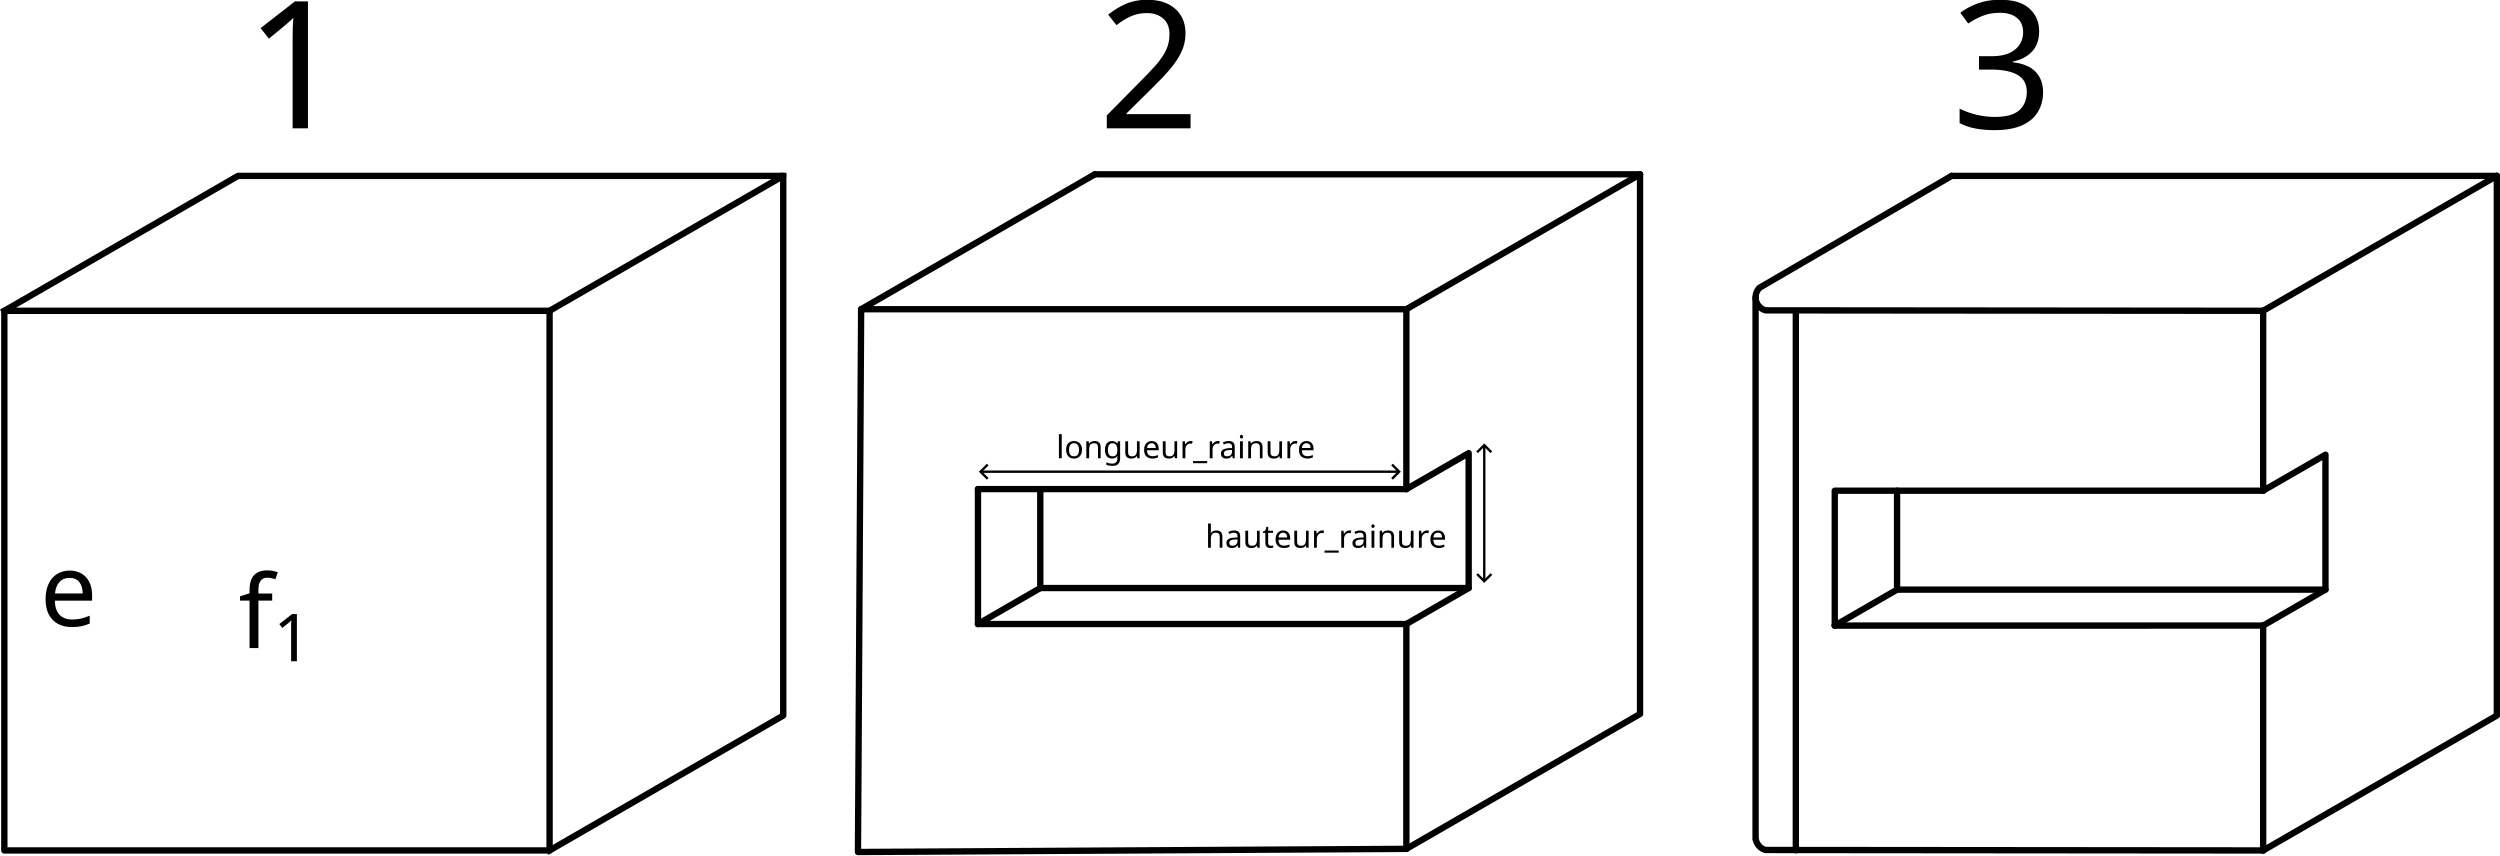
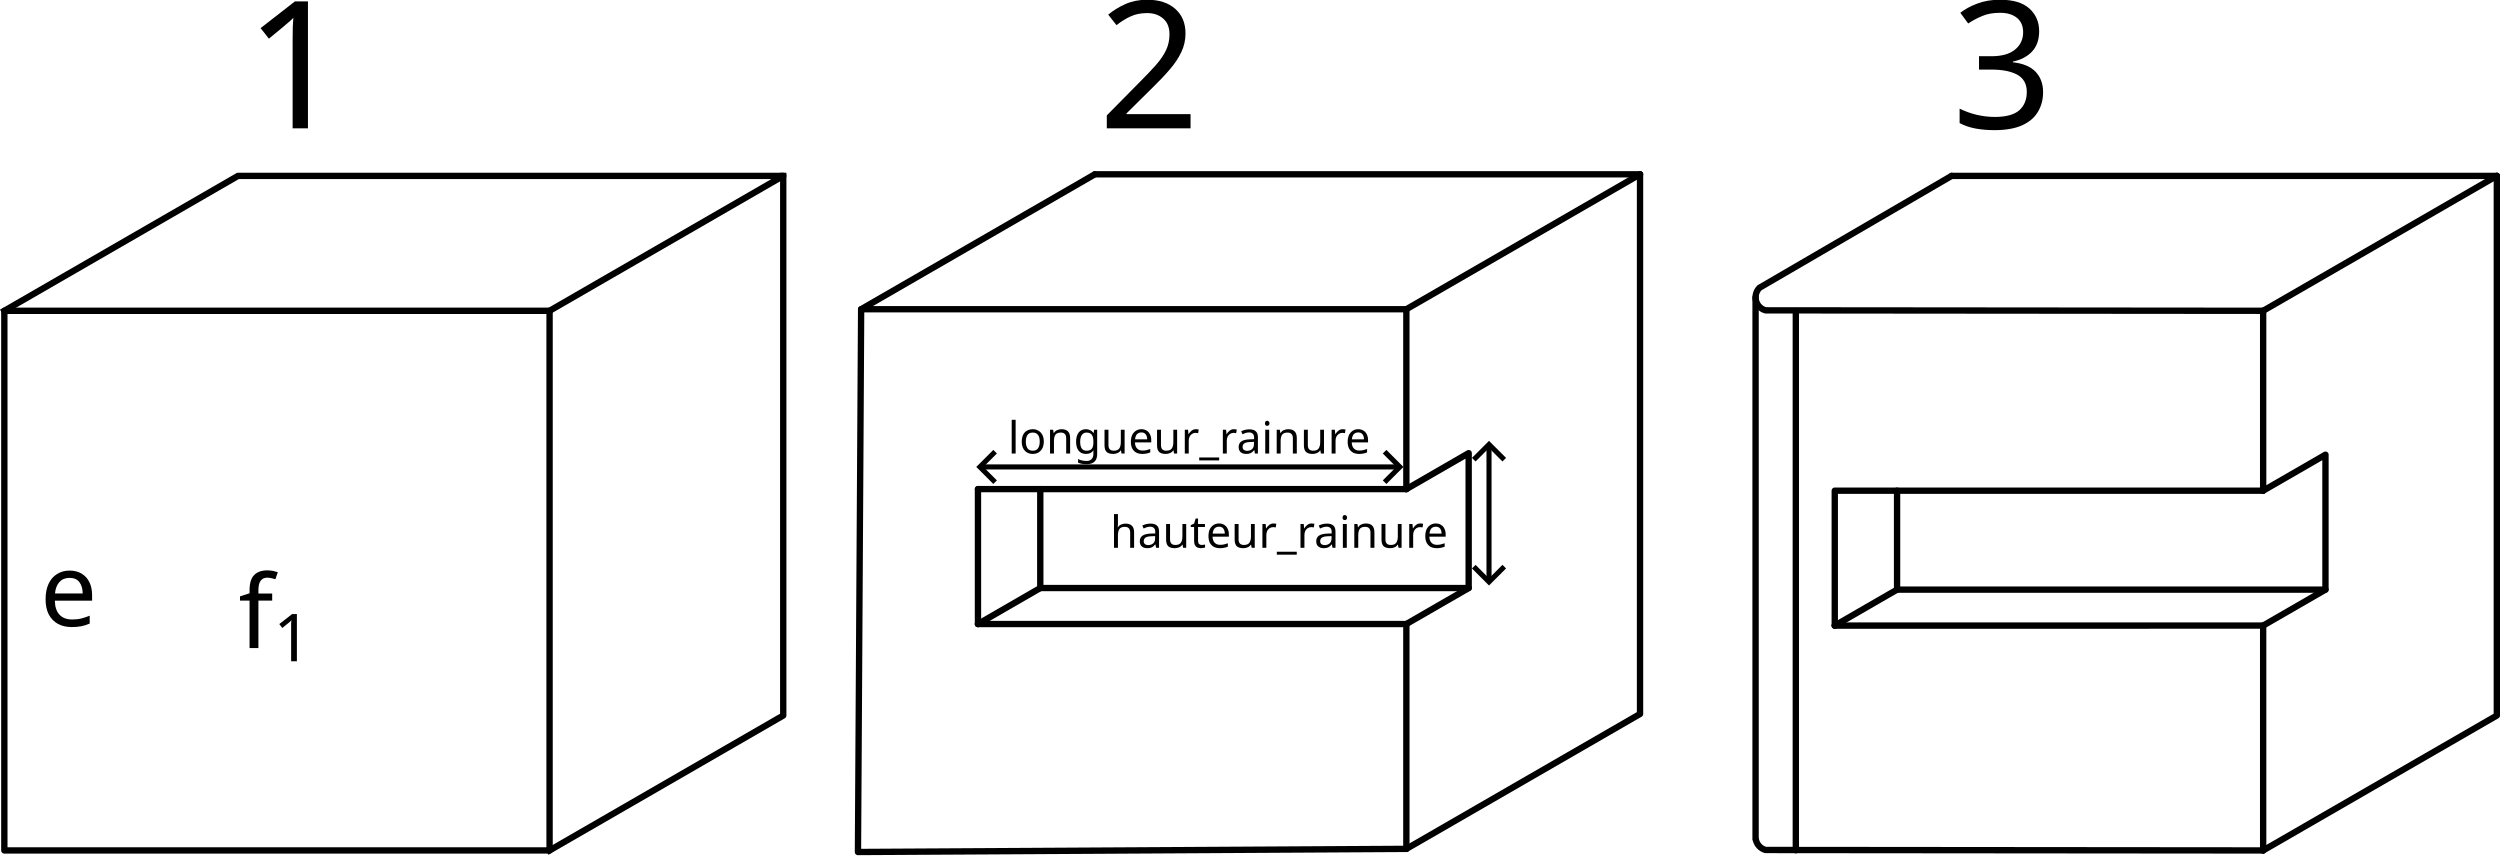
<svg xmlns="http://www.w3.org/2000/svg" width="277.963mm" height="95.083mm" viewBox="0 0 277.963 95.083" version="1.1" id="svg1">
  <defs id="defs1">
    <marker style="overflow:visible" id="ArrowWide" refX="0" refY="0" orient="auto-start-reverse" markerWidth="1" markerHeight="1" viewBox="0 0 1 1" preserveAspectRatio="xMidYMid">
      <path style="fill:none;stroke:context-stroke;stroke-width:1;stroke-linecap:butt" d="M 3,-3 0,0 3,3" transform="rotate(180,0.125,0)" id="path2" />
    </marker>
    <rect x="34.554" y="96.481" width="73.168" height="46.586" id="rect3" />
  </defs>
  <g id="layer1" transform="translate(-25.49855,4.556227)">
    <g id="g21-1" transform="translate(-8.1764362e-7,-85)">
      <rect style="fill:none;stroke:#000000;stroke-width:0.706;stroke-linecap:square;stroke-linejoin:round;stroke-dasharray:none;stroke-opacity:1" id="rect9-9" width="60.622" height="60" x="25.981" y="115" />
      <path style="fill:none;stroke:#000000;stroke-width:0.706;stroke-linecap:square;stroke-linejoin:round;stroke-dasharray:none;stroke-opacity:1" d="M 86.603,115 112.583,100 H 51.962 L 25.981,115" id="path9-4" />
      <path style="fill:none;stroke:#000000;stroke-width:0.706;stroke-linecap:square;stroke-linejoin:round;stroke-dasharray:none;stroke-opacity:1" d="m 112.583,100 v 60 l -25.981,15" id="path10-7" />
    </g>
    <g id="g53" transform="translate(-8.1764362e-7,-170.1745)">
      <path style="fill:none;stroke:#000000;stroke-width:0.706;stroke-linecap:round;stroke-linejoin:round;stroke-dasharray:none;stroke-opacity:1" d="m 181.865,220 6.928,-4 v 15 l -6.928,4" id="path13-2" />
      <path style="fill:none;stroke:#000000;stroke-width:0.706;stroke-linecap:round;stroke-linejoin:round;stroke-dasharray:none;stroke-opacity:1" d="m 134.234,235 6.928,-4 v -11" id="path14-6" />
      <path style="fill:none;stroke:#000000;stroke-width:0.706;stroke-linecap:round;stroke-linejoin:round;stroke-dasharray:none;stroke-opacity:1" d="m 141.162,231 h 47.631" id="path15-5" />
      <path d="m 181.865,200 25.98,-15 z" style="fill:none;stroke:#000000;stroke-width:0.706;stroke-linecap:square;stroke-linejoin:round" id="path30" />
      <path style="fill:none;stroke:#000000;stroke-width:0.706;stroke-linecap:round;stroke-linejoin:round;stroke-dasharray:none;stroke-opacity:1" d="m 181.865,260 25.981,-15 -2.2e-4,-60" id="path32" />
      <path style="fill:none;stroke:#000000;stroke-width:0.706;stroke-linecap:round;stroke-linejoin:round;stroke-opacity:1" d="m 147.224,185 60.621,5.3e-4" id="path36" />
      <path style="fill:none;stroke:#000000;stroke-width:0.706;stroke-linecap:round;stroke-linejoin:round;stroke-opacity:1" d="m 181.865,200 h -60.622 l 25.981,-15" id="path48" />
      <path style="fill:none;stroke:#000000;stroke-width:0.706;stroke-linecap:round;stroke-linejoin:round;stroke-opacity:1" d="m 121.244,200 -0.353,60.348 60.974,-0.348" id="path49" />
      <path style="fill:none;stroke:#000000;stroke-width:0.706;stroke-linecap:round;stroke-linejoin:round;stroke-opacity:1" d="m 181.865,200 v 20" id="path50" />
      <path style="fill:none;stroke:#000000;stroke-width:0.706;stroke-linecap:round;stroke-linejoin:round;stroke-opacity:1" d="m 181.865,235 v 25" id="path51" />
      <path style="fill:none;stroke:#000000;stroke-width:0.706;stroke-linecap:round;stroke-linejoin:round;stroke-opacity:1" d="m 181.865,235 -47.632,5.3e-4" id="path52" />
      <path style="fill:none;stroke:#000000;stroke-width:0.706;stroke-linecap:round;stroke-linejoin:round;stroke-opacity:1" d="m 181.865,220 -47.632,5.3e-4" id="path52-0" />
      <path style="fill:none;stroke:#000000;stroke-width:0.706;stroke-linecap:round;stroke-linejoin:round;stroke-opacity:1" d="m 134.234,220.001 -1e-5,15" id="path53" />
    </g>
    <path style="fill:none;stroke:#000000;stroke-width:0.706;stroke-linecap:round;stroke-linejoin:round;stroke-dasharray:none;stroke-opacity:1" d="m 277.128,50 6.928,-4 v 15 l -6.928,4" id="path13-2-2" />
    <path style="fill:none;stroke:#000000;stroke-width:0.706;stroke-linecap:round;stroke-linejoin:round;stroke-dasharray:none;stroke-opacity:1" d="m 229.496,65 6.928,-4 v -11" id="path14-6-9" />
    <path style="fill:none;stroke:#000000;stroke-width:0.706;stroke-linecap:round;stroke-linejoin:round;stroke-dasharray:none;stroke-opacity:1" d="m 236.425,61 h 47.631" id="path15-5-3" />
    <path d="m 277.128,29.999 25.98,-15 z" style="fill:none;stroke:#000000;stroke-width:0.706;stroke-linecap:square;stroke-linejoin:round" id="path30-9" />
    <path style="fill:none;stroke:#000000;stroke-width:0.706;stroke-linecap:round;stroke-linejoin:round;stroke-dasharray:none;stroke-opacity:1" d="m 277.128,90 25.981,-15 -2.2e-4,-60" id="path32-4" />
    <path style="fill:none;stroke:#000000;stroke-width:0.706;stroke-linecap:round;stroke-linejoin:round;stroke-opacity:1" d="m 220.693,28.5 1e-4,60.226" id="path35-4" />
    <path style="fill:none;stroke:#000000;stroke-width:0.706;stroke-linecap:round;stroke-linejoin:round;stroke-opacity:1" d="m 242.487,14.999 60.621,5.3e-4" id="path36-5" />
    <path style="fill:none;stroke:#000000;stroke-width:0.706;stroke-linecap:round;stroke-linejoin:round;stroke-opacity:1" d="M 225.167,30.025 V 89.975" id="path37-0" />
    <path style="fill:none;stroke:#000000;stroke-width:0.706;stroke-linecap:round;stroke-linejoin:round;stroke-opacity:1" d="m 277.128,30 -1.6e-4,20" id="path54" />
    <path style="fill:none;stroke:#000000;stroke-width:0.706;stroke-linecap:round;stroke-linejoin:round;stroke-opacity:1" d="m 277.128,65 2.2e-4,25" id="path55" />
    <path style="fill:none;stroke:#000000;stroke-width:0.706;stroke-linecap:round;stroke-linejoin:round;stroke-opacity:1" d="m 277.128,65 -47.631,5.3e-4" id="path56" />
    <path style="fill:none;stroke:#000000;stroke-width:0.706;stroke-linecap:round;stroke-linejoin:round;stroke-opacity:1" d="m 277.128,50 -47.631,5.3e-4 V 65" id="path57" />
    <path id="path4" style="fill:none;stroke:#000100;stroke-width:0.706;stroke-linecap:round;stroke-linejoin:bevel;stroke-opacity:1" d="m 221.738,29.929 a 1.5,1.5 0 0 1 -1.006,-1.09 1.5,1.5 0 0 1 0.423,-1.422 m 0.65,2.532 55.323,0.051 M 242.487,15 221.132,27.439" />
    <path id="path4-7" style="fill:none;stroke:#000100;stroke-width:0.706;stroke-linecap:round;stroke-linejoin:bevel;stroke-opacity:1" d="m 221.738,89.929 c -0.504,-0.161 -0.886,-0.575 -1.006,-1.09 m 1.073,1.11 55.323,0.051" />
    <text xml:space="preserve" style="font-style:normal;font-variant:normal;font-weight:normal;font-stretch:normal;font-size:4.939px;font-family:'Fira Code';-inkscape-font-specification:'Fira Code';fill:none;stroke:#000100;stroke-width:0.706;stroke-linecap:round;stroke-linejoin:bevel" x="42.23" y="64.473" id="text2">
      <tspan id="tspan2" style="font-style:normal;font-variant:normal;font-weight:normal;font-stretch:normal;font-family:'Fira Code';-inkscape-font-specification:'Fira Code';stroke-width:0.706" x="42.23" y="64.473" />
    </text>
    <text xml:space="preserve" transform="matrix(0.633887,0,0,0.633887,12.0374,-21.91528)" id="text3" style="font-style:normal;font-variant:normal;font-weight:normal;font-stretch:normal;font-size:18.667px;font-family:'Fira Code';-inkscape-font-specification:'Fira Code';white-space:pre;shape-inside:url(#rect3);display:inline;fill:none;stroke:#000100;stroke-width:1.113;stroke-linecap:round;stroke-linejoin:bevel" />
    <text xml:space="preserve" style="font-style:normal;font-variant:normal;font-weight:normal;font-stretch:normal;font-size:11.289px;font-family:'Fira Code';-inkscape-font-specification:'Fira Code';fill:#000000;fill-opacity:1;stroke:none;stroke-width:0.706;stroke-linecap:round;stroke-linejoin:bevel" x="52.013" y="67.5" id="text4">
      <tspan id="tspan4" style="font-size:11.289px;stroke-width:0.706" x="52.013" y="67.5">f<tspan style="font-size:65%;baseline-shift:sub" id="tspan8">1</tspan>
      </tspan>
    </text>
    <text xml:space="preserve" style="font-style:normal;font-variant:normal;font-weight:normal;font-stretch:normal;font-size:11.289px;font-family:'Fira Code';-inkscape-font-specification:'Fira Code';fill:#000000;fill-opacity:1;stroke:none;stroke-width:0.706;stroke-linecap:round;stroke-linejoin:bevel" x="29.94" y="65.051" id="text5">
      <tspan id="tspan5" style="font-size:11.289px;stroke-width:0.706" x="29.94" y="65.051">e</tspan>
    </text>
    <text xml:space="preserve" style="font-style:normal;font-variant:normal;font-weight:normal;font-stretch:normal;font-size:19.756px;font-family:'Fira Code';-inkscape-font-specification:'Fira Code';fill:#000000;fill-opacity:1;stroke:none;stroke-width:0.706;stroke-linecap:round;stroke-linejoin:bevel" x="52.724" y="9.708" id="text9">
      <tspan id="tspan9" style="font-style:normal;font-variant:normal;font-weight:500;font-stretch:normal;font-size:19.756px;font-family:'Fira Code';-inkscape-font-specification:'Fira Code Medium';stroke-width:0.706" x="52.724" y="9.708">1</tspan>
    </text>
    <text xml:space="preserve" style="font-style:normal;font-variant:normal;font-weight:normal;font-stretch:normal;font-size:19.756px;font-family:'Fira Code';-inkscape-font-specification:'Fira Code';fill:#000000;fill-opacity:1;stroke:none;stroke-width:0.706;stroke-linecap:round;stroke-linejoin:bevel" x="147.606" y="9.708" id="text9-2">
      <tspan id="tspan9-6" style="font-style:normal;font-variant:normal;font-weight:500;font-stretch:normal;font-size:19.756px;font-family:'Fira Code';-inkscape-font-specification:'Fira Code Medium';stroke-width:0.706" x="147.606" y="9.708">2</tspan>
    </text>
    <text xml:space="preserve" style="font-style:normal;font-variant:normal;font-weight:normal;font-stretch:normal;font-size:19.756px;font-family:'Fira Code';-inkscape-font-specification:'Fira Code';fill:#000000;fill-opacity:1;stroke:none;stroke-width:0.706;stroke-linecap:round;stroke-linejoin:bevel" x="242.487" y="9.708" id="text9-2-1">
      <tspan id="tspan9-6-5" style="font-style:normal;font-variant:normal;font-weight:500;font-stretch:normal;font-size:19.756px;font-family:'Fira Code';-inkscape-font-specification:'Fira Code Medium';stroke-width:0.706" x="242.487" y="9.708">3</tspan>
    </text>
-     <text xml:space="preserve" style="font-style:normal;font-weight:normal;font-size:3.528px;line-height:1.25;font-family:sans-serif;fill:#000000;fill-opacity:1;stroke:none;stroke-width:0.265" x="142.938" y="46.397" id="text1">
-       <tspan id="tspan1" style="font-size:3.528px;stroke-width:0.265" x="142.938" y="46.397">longueur_rainure</tspan>
+     <text xml:space="preserve" style="font-style:normal;font-weight:normal;font-size:4.939px;line-height:1.25;font-family:sans-serif;fill:#000000;fill-opacity:1;stroke:none;stroke-width:0.265" x="137.563" y="45.868" id="text1">
+       <tspan id="tspan1" style="font-size:4.939px;stroke-width:0.265" x="137.563" y="45.868">longueur_rainure</tspan>
    </text>
-     <path style="fill:none;stroke:#000000;stroke-width:0.265px;stroke-linecap:butt;stroke-linejoin:miter;stroke-opacity:1;marker-start:url(#ArrowWide);marker-end:url(#ArrowWide)" d="m 134.586,47.889 h 46.413" id="path1" />
-     <text xml:space="preserve" style="font-style:normal;font-weight:normal;font-size:3.528px;line-height:1.25;font-family:sans-serif;fill:#000000;fill-opacity:1;stroke:none;stroke-width:0.265" x="159.521" y="56.347" id="text6">
-       <tspan style="font-size:3.528px;stroke-width:0.265" x="159.521" y="56.347" id="tspan6">hauteur_rainure</tspan>
+     <path style="fill:none;stroke:#000000;stroke-width:0.565;stroke-linecap:butt;stroke-linejoin:miter;stroke-dasharray:none;stroke-opacity:1;marker-start:url(#ArrowWide);marker-end:url(#ArrowWide)" d="m 134.586,47.36 h 46.413" id="path1" />
+     <text xml:space="preserve" style="font-style:normal;font-weight:normal;font-size:4.939px;line-height:1.25;font-family:sans-serif;fill:#000000;fill-opacity:1;stroke:none;stroke-width:0.265" x="148.938" y="56.347" id="text6">
+       <tspan style="font-size:4.939px;stroke-width:0.265" x="148.938" y="56.347" id="tspan6">hauteur_rainure</tspan>
    </text>
-     <path style="fill:none;stroke:#000000;stroke-width:0.265px;stroke-linecap:butt;stroke-linejoin:miter;stroke-opacity:1;marker-start:url(#ArrowWide);marker-end:url(#ArrowWide)" d="m 190.526,45 v 14.499 0.501" id="path7" />
+     <path style="fill:none;stroke:#000000;stroke-width:0.565;stroke-linecap:butt;stroke-linejoin:miter;stroke-dasharray:none;stroke-opacity:1;marker-start:url(#ArrowWide);marker-end:url(#ArrowWide)" d="m 191.055,45 v 14.499 0.501" id="path7" />
  </g>
</svg>
